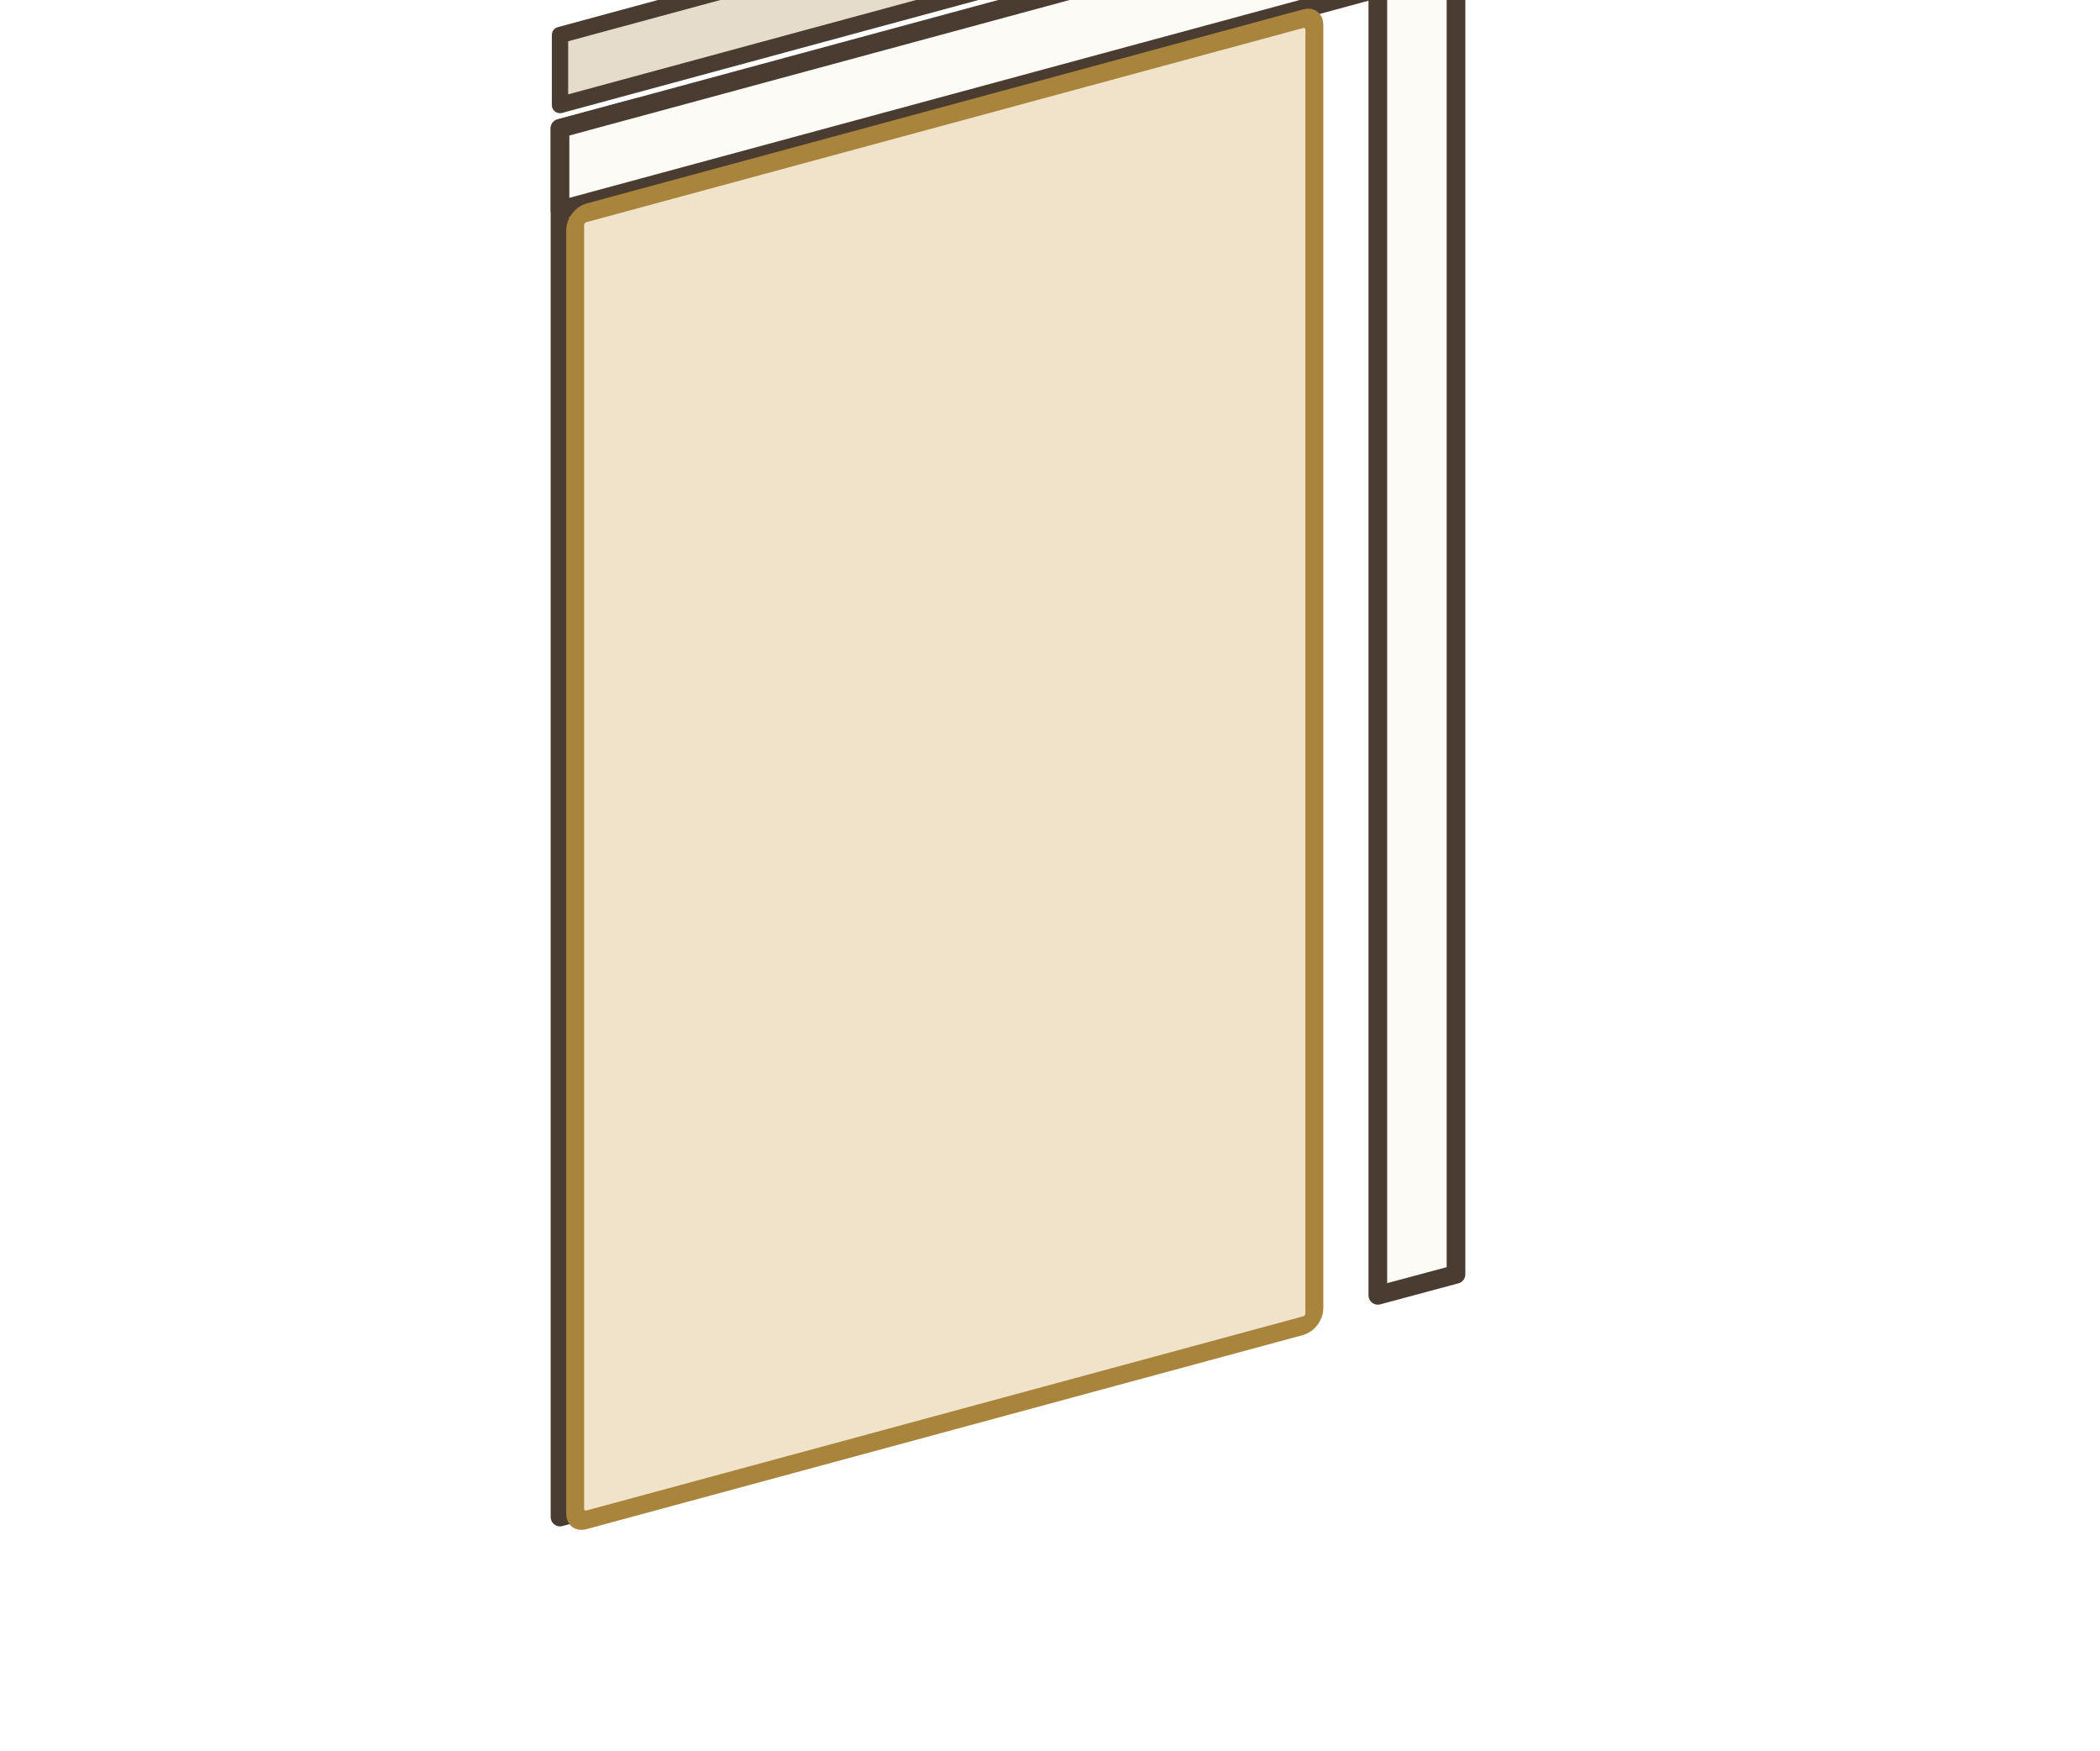
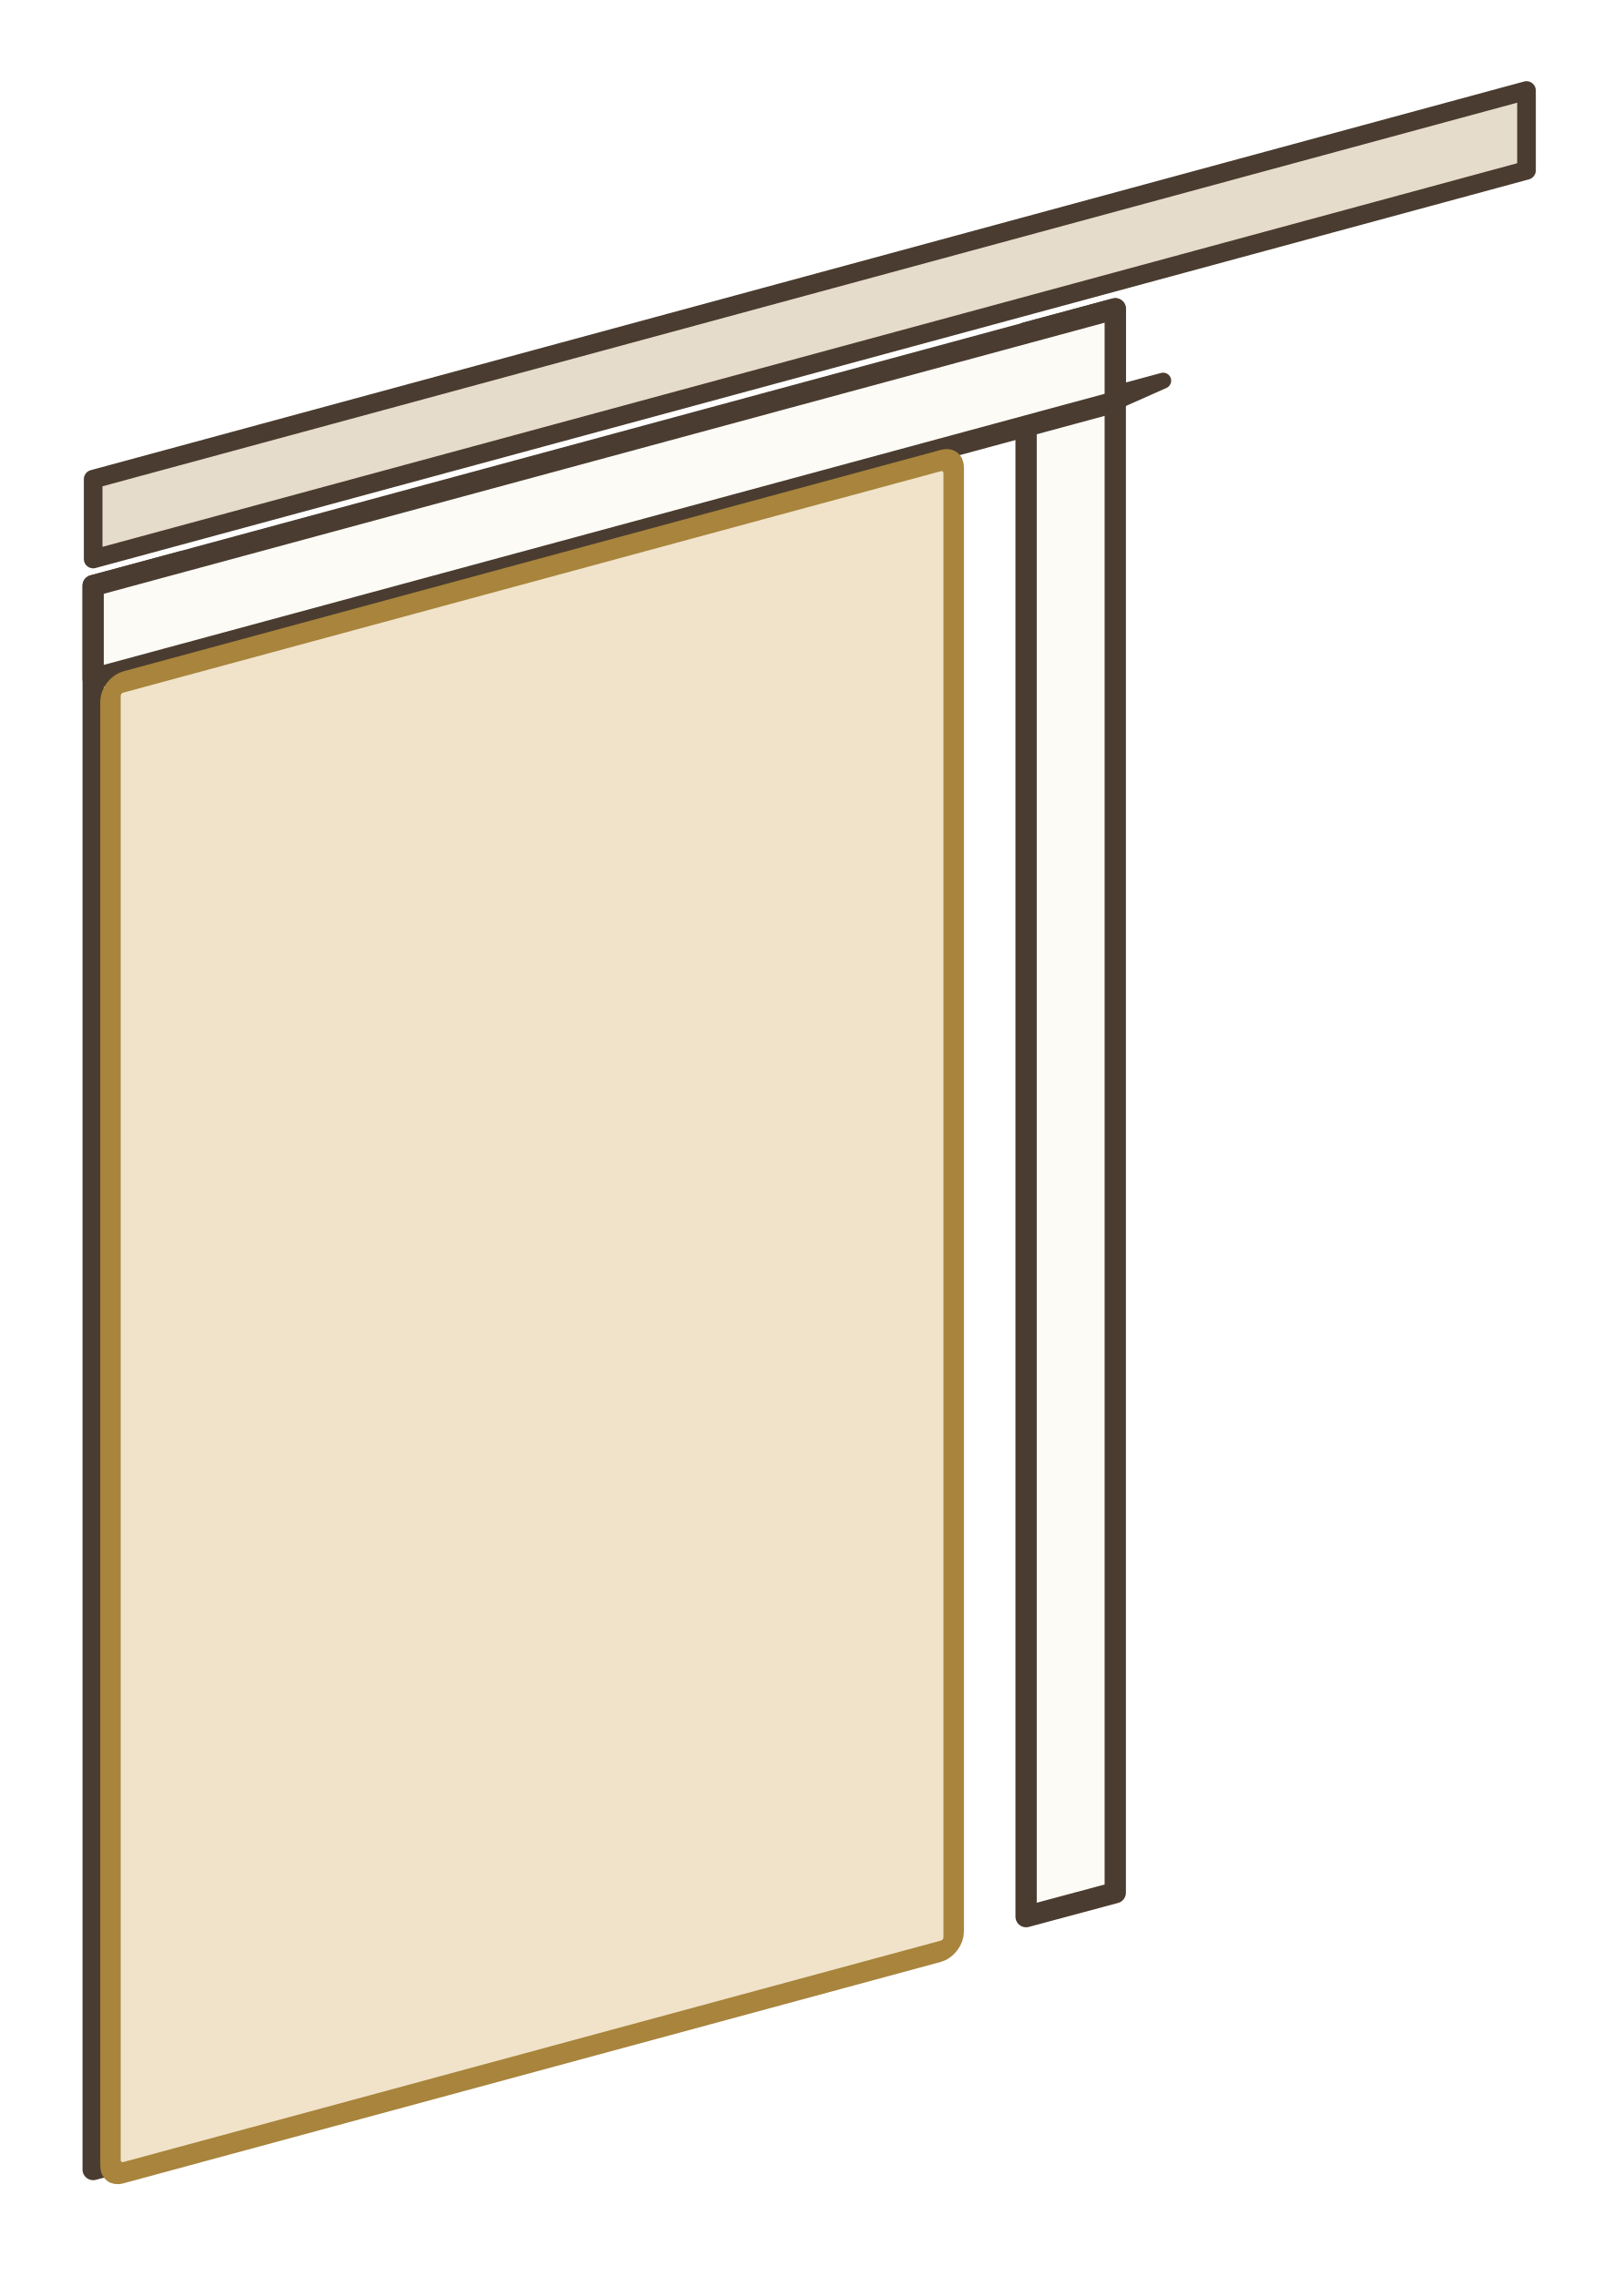
- <svg xmlns="http://www.w3.org/2000/svg" viewBox="0 0 180 150" role="img" aria-label="">
+ <svg xmlns="http://www.w3.org/2000/svg" viewBox="41 -33 122 171" role="img" aria-label="">
  <style>g{transform-box:view-box;transform-origin:0 0}.l{animation:mg 5.2s ease-in-out infinite}@keyframes mg{0%,12%{transform:translate(0,0)}52%,70%{transform:translate(39.3px,-10.6px)}94%,100%{transform:translate(0,0)}}</style>
  <g style="transform:translate(48px,130px)">
    <path d="M70.1 -19.0 L73.7 -20.5 L73.7 -132.5 L70.1 -131.0 Z" fill="#e6dccb" stroke="#4a3c30" stroke-width="1.2" stroke-linejoin="round" />
    <path d="M0.0 -112.0 L76.8 -132.8 L80.4 -134.4 L3.6 -113.6 Z" fill="#f3ede1" stroke="#4a3c30" stroke-width="1.2" stroke-linejoin="round" />
    <path d="M0.0 0.0 L6.7 -1.8 L6.7 -120.8 L0.0 -119.0 Z" fill="#fdfbf6" stroke="#4a3c30" stroke-width="1.6" stroke-linejoin="round" />
    <path d="M70.1 -19.0 L76.8 -20.8 L76.8 -139.8 L70.1 -138.0 Z" fill="#fdfbf6" stroke="#4a3c30" stroke-width="1.6" stroke-linejoin="round" />
    <path d="M0.0 -112.0 L76.8 -132.8 L76.8 -139.8 L0.0 -119.0 Z" fill="#fdfbf6" stroke="#4a3c30" stroke-width="1.6" stroke-linejoin="round" />
  </g>
  <path d="M48.0 9.0 L155.7 -20.2 L155.7 -26.2 L48.0 3.0 Z" fill="#e6dccb" stroke="#4a3c30" stroke-width="1.4" stroke-linejoin="round" />
  <g style="transform:translate(49.3px,18.5px)">
    <g class="l">
      <g style="transform:matrix(0.960,-0.260,0,1,0,0)">
        <rect x="0" y="0" width="66" height="112" rx="1" fill="#f0e3c9" stroke="#a8843c" stroke-width="1.6" />
      </g>
    </g>
  </g>
</svg>
